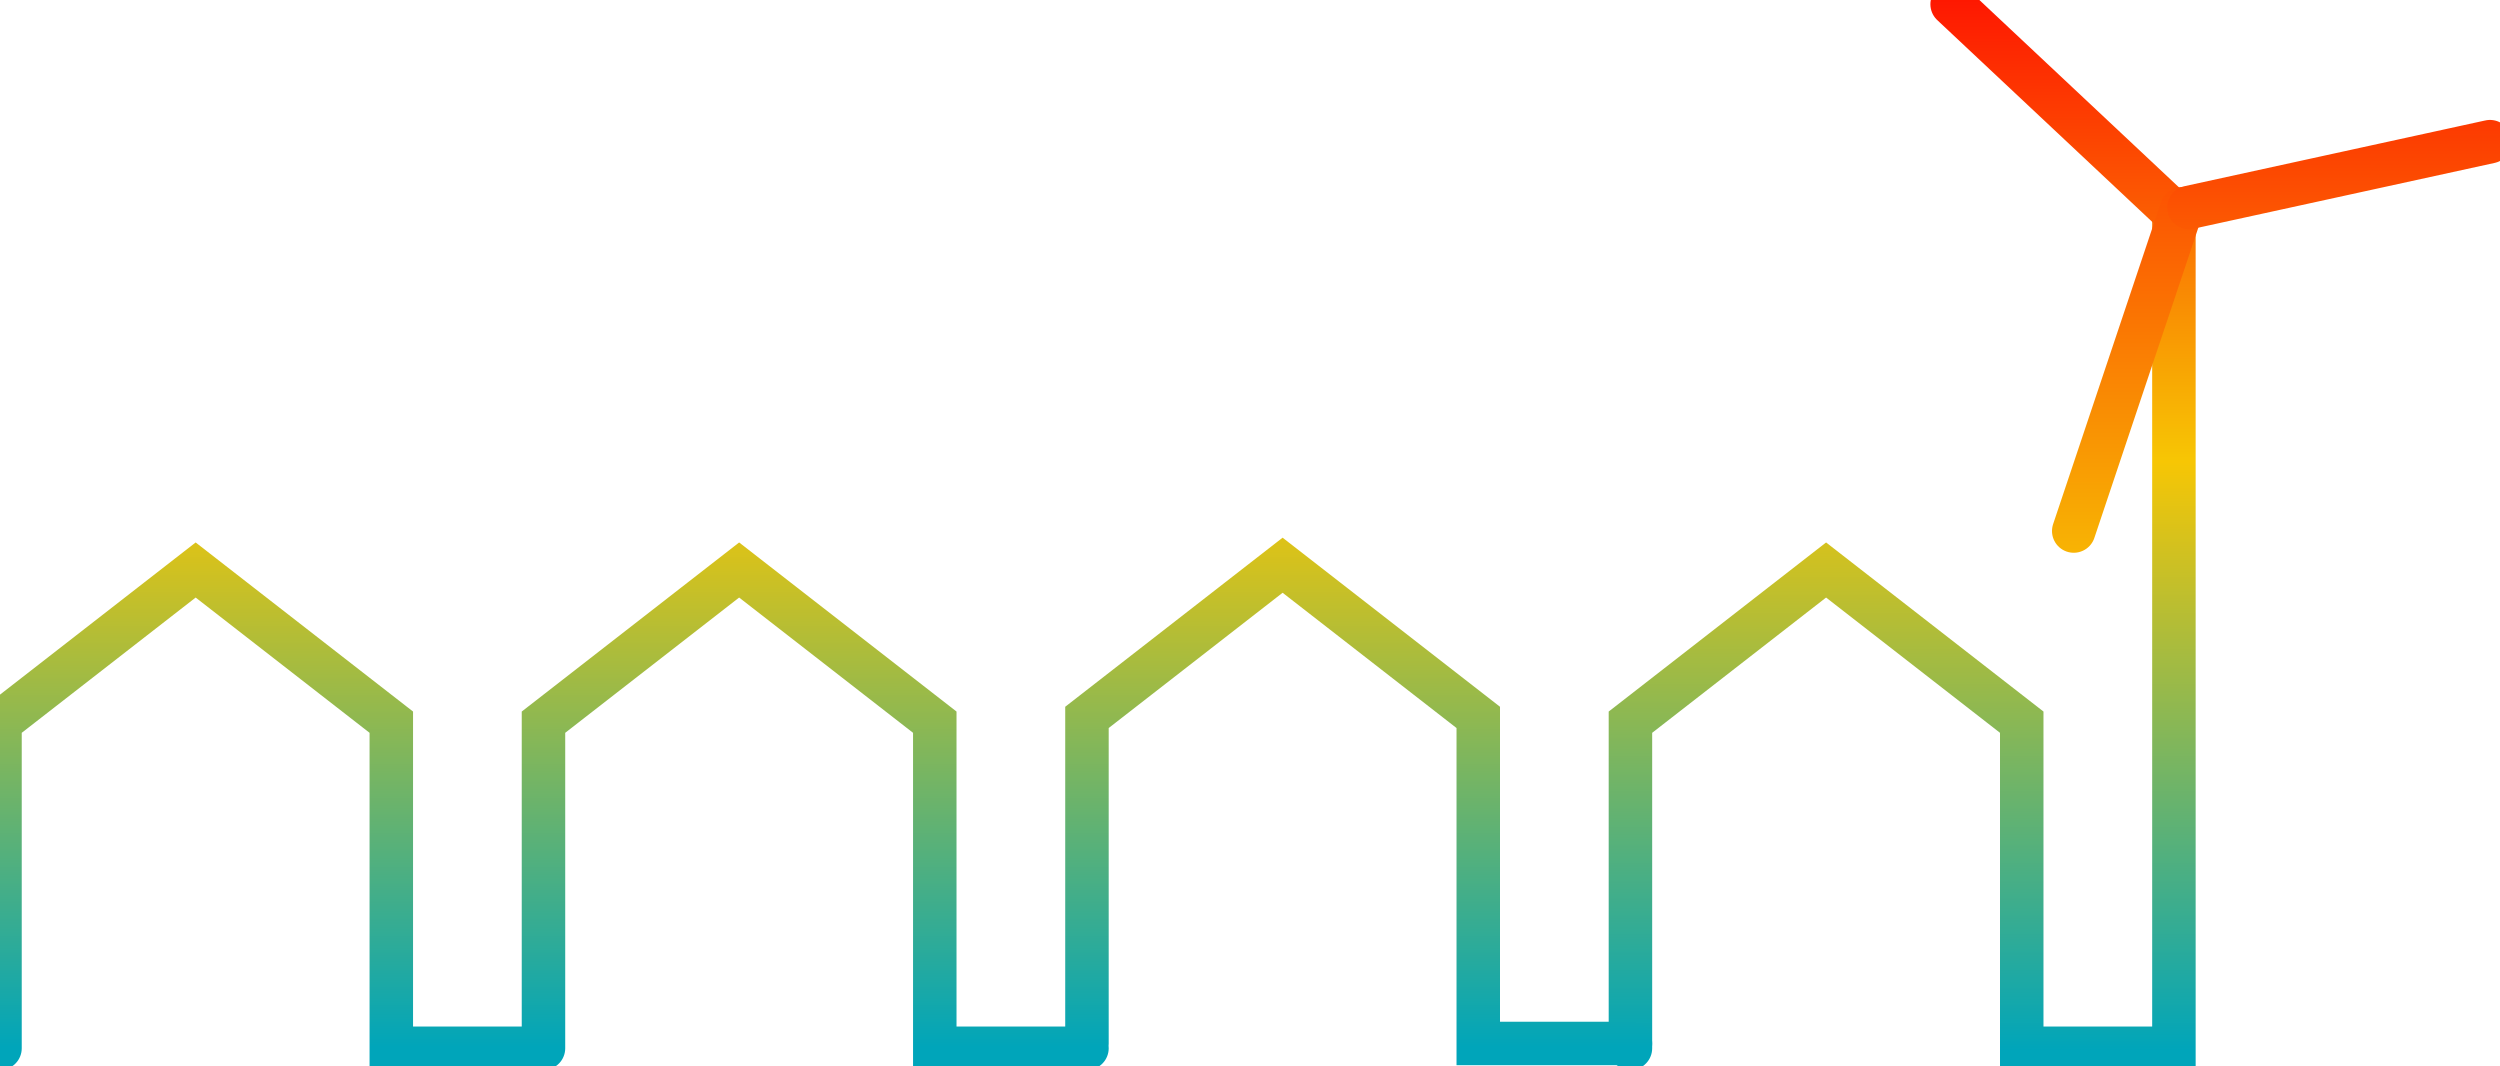
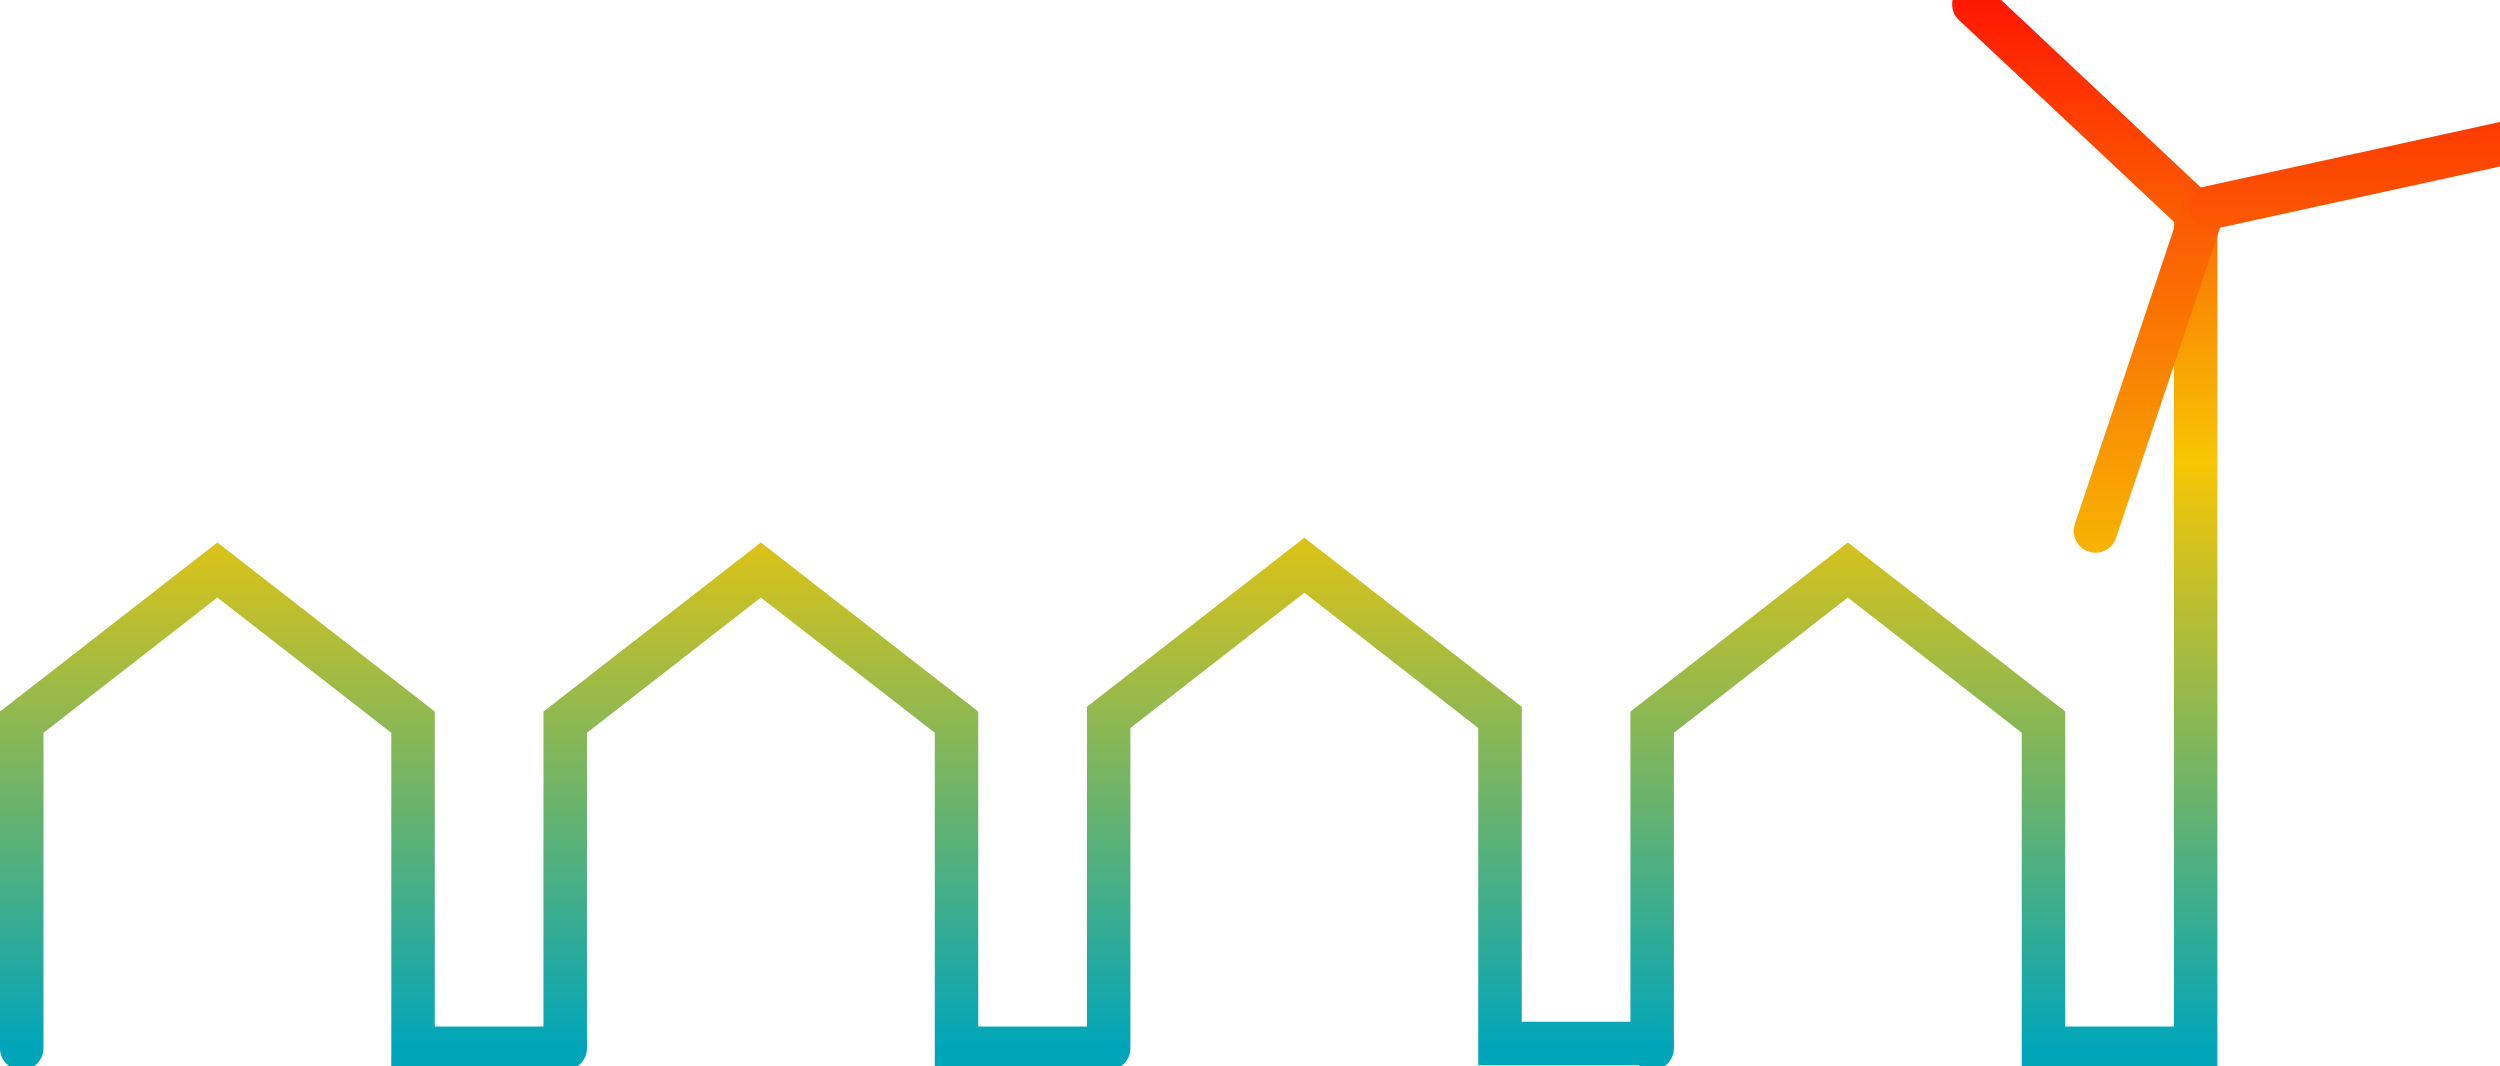
<svg xmlns="http://www.w3.org/2000/svg" width="115" height="49" viewBox="0 0 115 49">
  <defs>
    <linearGradient id="a" x1="50%" x2="50%" y1="100%" y2="-37.671%">
      <stop offset="0%" stop-color="#00A5BA" />
      <stop offset="51.529%" stop-color="#F7C604" />
      <stop offset="100%" stop-color="#F00" />
    </linearGradient>
    <linearGradient id="b" x1="50%" x2="50%" y1="100%" y2="-128.575%">
      <stop offset="0%" stop-color="#00A5BA" />
      <stop offset="51.529%" stop-color="#F7C604" />
      <stop offset="100%" stop-color="#F00" />
    </linearGradient>
    <linearGradient id="c" x1="50%" x2="50%" y1="568.395%" y2="-37.671%">
      <stop offset="0%" stop-color="#00A5BA" />
      <stop offset="51.529%" stop-color="#F7C604" />
      <stop offset="100%" stop-color="#F00" />
    </linearGradient>
    <linearGradient id="d" x1="50%" x2="50%" y1="372.296%" y2="-101.627%">
      <stop offset="0%" stop-color="#00A5BA" />
      <stop offset="51.529%" stop-color="#F7C604" />
      <stop offset="100%" stop-color="#F00" />
    </linearGradient>
    <linearGradient id="e" x1="50%" x2="50%" y1="1767.67%" y2="-326.69%">
      <stop offset="0%" stop-color="#00A5BA" />
      <stop offset="51.529%" stop-color="#F7C604" />
      <stop offset="100%" stop-color="#F00" />
    </linearGradient>
  </defs>
-   <g fill="none" fill-rule="evenodd" stroke-linecap="round" stroke-width="2">
+   <g fill="none" fill-rule="evenodd" stroke-linecap="round" stroke-width="2" transform="translate(1 0)">
    <path stroke="url(#a)" d="M75 48.22v-15l9-7 9 7v15h7v-38" />
    <path stroke="url(#b)" d="M50 48V33l9-7 9 7v15h7M25 48.22v-15l9-7 9 7v15h7M0 48.22v-15l9-7 9 7v15h7" />
    <path stroke="url(#c)" d="M89.798.195l10.31 9.678" />
    <path stroke="url(#d)" d="M95.392 24.427l4.966-14.82" />
    <path stroke="url(#e)" d="M114.54 6.517l-13.848 3.027" />
  </g>
</svg>
